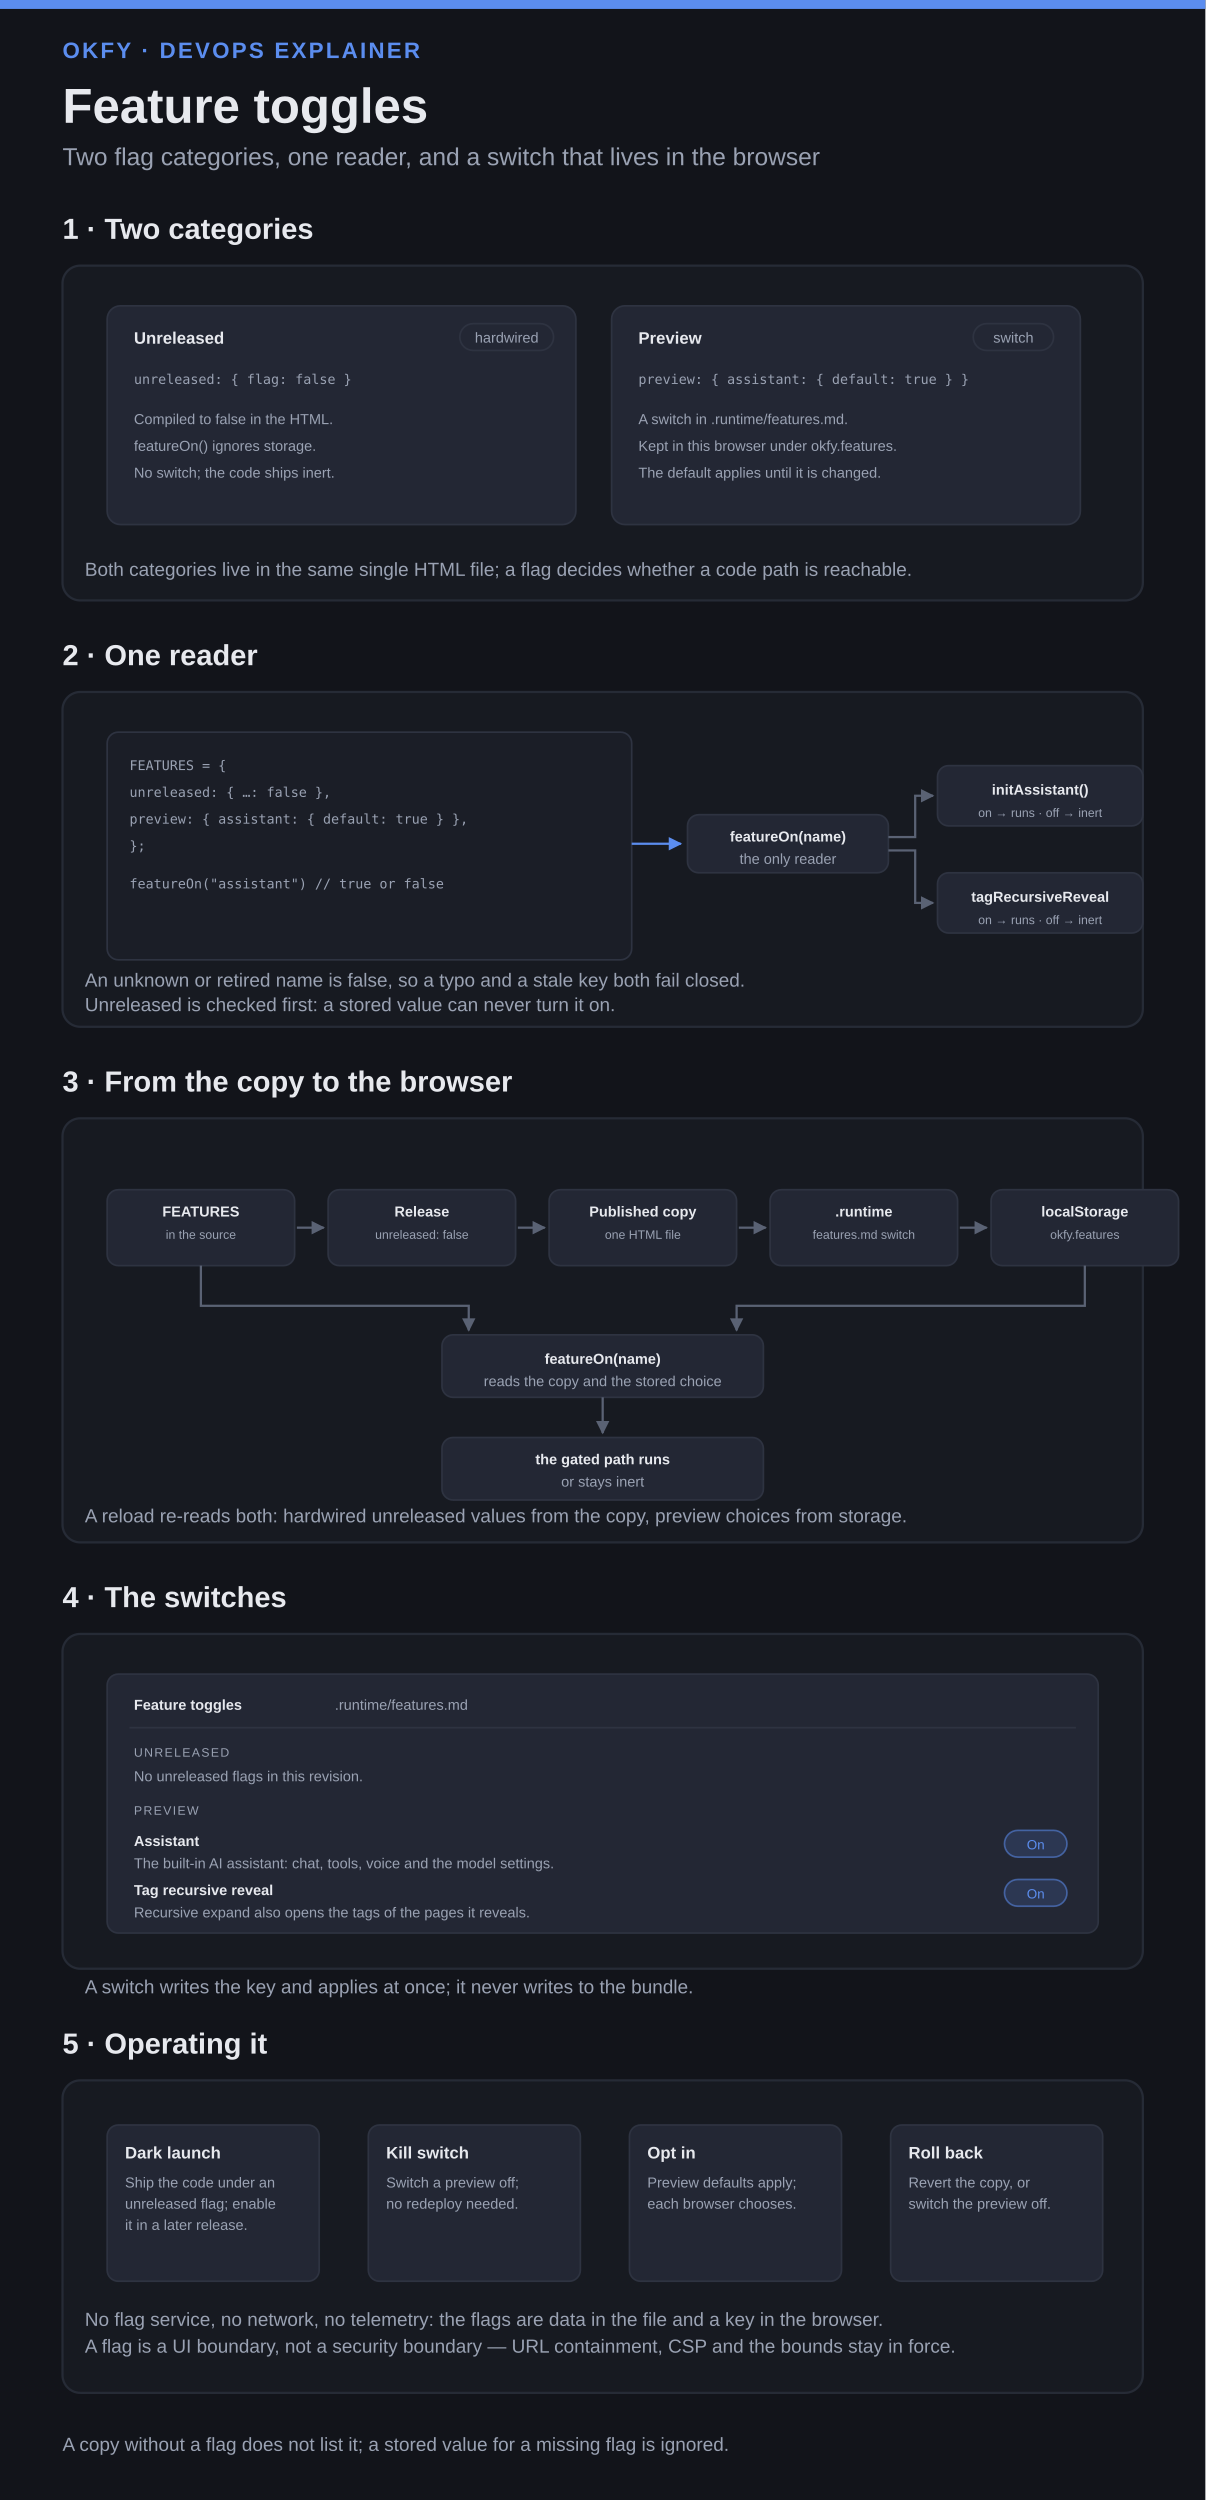
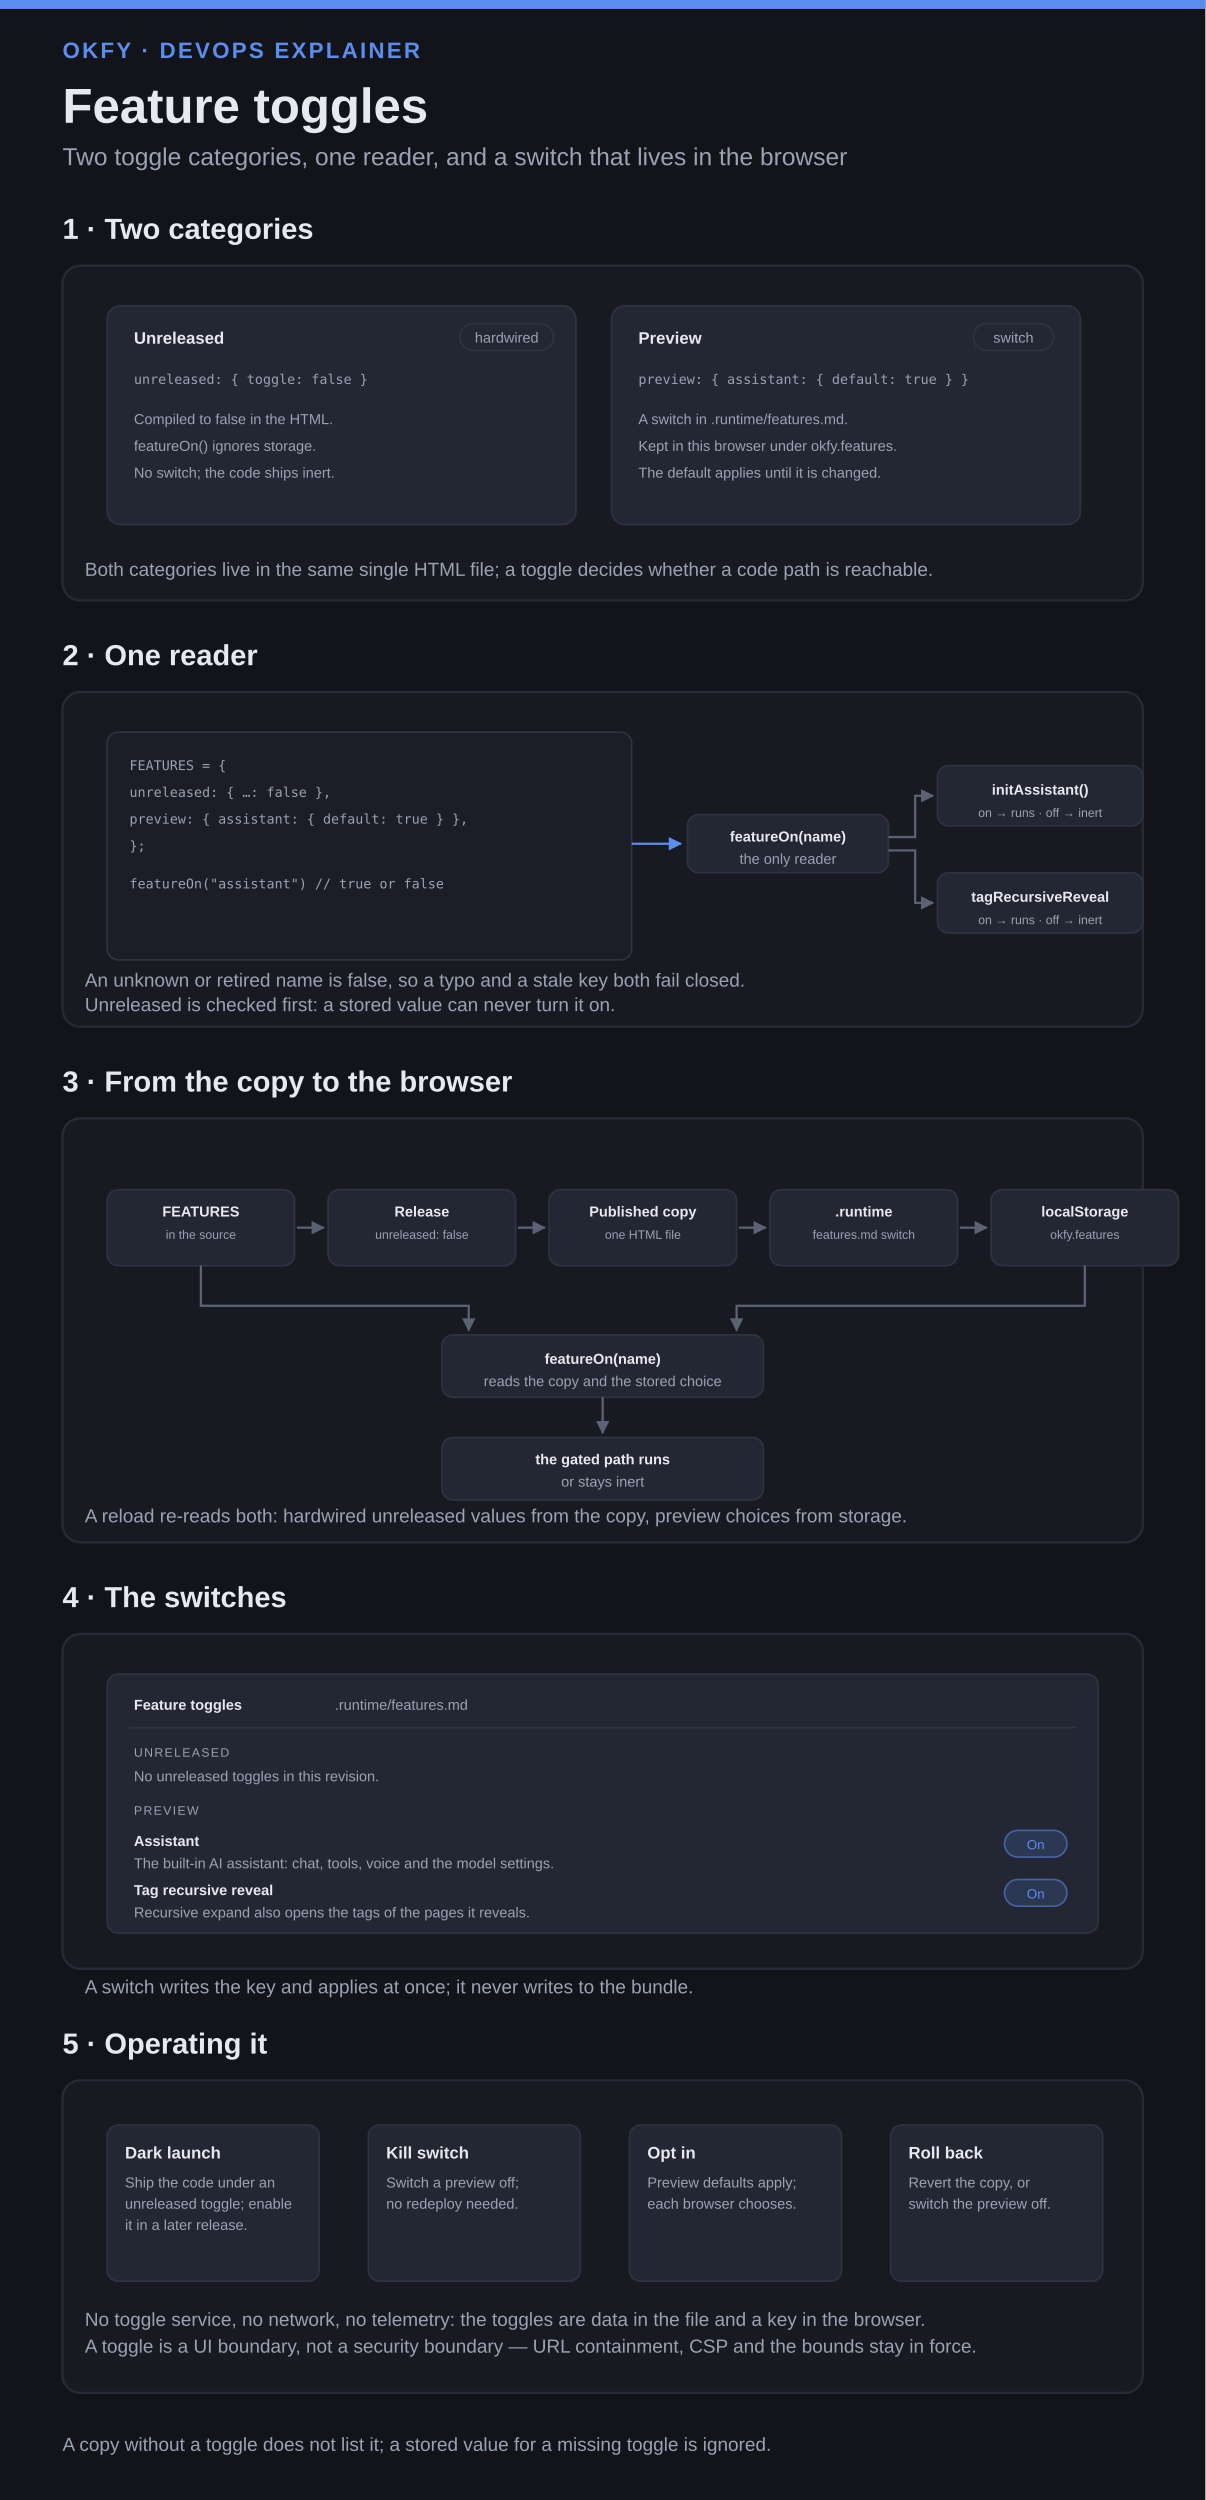
<svg xmlns="http://www.w3.org/2000/svg" width="1080" height="2240" viewBox="0 0 1080 2240" role="img" aria-labelledby="t d" lang="en" xml:lang="en">
  <defs>
    <style>
      /* The viewer's own palette, matching the sibling explainers. */
      text { font-family: -apple-system, BlinkMacSystemFont, 'Segoe UI', Arial, sans-serif; fill: #e7e9ee; }
      .eyebrow { font-size: 20px; font-weight: 700; letter-spacing: 2px; fill: #5b8def; }
      .title { font-size: 44px; font-weight: 700; fill: #e7e9ee; }
      .subtitle { font-size: 22px; fill: #9aa2b3; }
      .h { font-size: 26px; font-weight: 700; fill: #e7e9ee; }
      .lab { font-size: 15px; font-weight: 700; fill: #e7e9ee; }
      .note { font-size: 17px; fill: #9aa2b3; }
      .sx { font-size: 13px; fill: #9aa2b3; }
      .br { font-size: 13px; fill: #e7e9ee; }
      .bx { font-size: 13px; font-weight: 700; fill: #e7e9ee; }
      .bxs { font-size: 11px; fill: #9aa2b3; }
      .sec { font-size: 11px; letter-spacing: 1.2px; fill: #9aa2b3; }
      .mono { font-family: ui-monospace, SFMono-Regular, Menlo, monospace; font-size: 12px; fill: #9aa2b3; }
      .panel { fill: #171a21; stroke: #262b36; stroke-width: 2; }
      .card { fill: #232734; stroke: #2e3341; stroke-width: 1.5; }
      .code { fill: #1b1e27; stroke: #2e3341; stroke-width: 1.5; }
      .pill { fill: #5b8def; fill-opacity: .16; stroke: #5b8def; stroke-opacity: .55; stroke-width: 1.5; }
      .tagpill { fill: #232734; stroke: #2e3341; stroke-width: 1.5; }
      .pilltext { font-size: 12px; fill: #5b8def; }
      .edge { stroke: #5a6274; stroke-width: 2; fill: none; }
      .acc { stroke: #5b8def; stroke-width: 2; fill: none; }
    </style>
    <marker id="ar" viewBox="0 0 10 10" refX="9" refY="5" markerWidth="6" markerHeight="6" orient="auto">
      <path d="M 0 0 L 10 5 L 0 10 z" fill="#5a6274" />
    </marker>
    <marker id="ara" viewBox="0 0 10 10" refX="9" refY="5" markerWidth="6" markerHeight="6" orient="auto">
      <path d="M 0 0 L 10 5 L 0 10 z" fill="#5b8def" />
    </marker>
  </defs>
  <rect width="1080" height="2240" fill="#12141a" />
  <rect width="1080" height="8" fill="#5b8def" />
  <text x="56" y="52" class="eyebrow">OKFY · DEVOPS EXPLAINER</text>
  <text x="56" y="110" class="title">Feature toggles</text>
-   <text x="56" y="148" class="subtitle">Two flag categories, one reader, and a switch that lives in the browser</text>
+   <text x="56" y="148" class="subtitle">Two toggle categories, one reader, and a switch that lives in the browser</text>
  <text x="56" y="214" class="h">1 · Two categories</text>
  <rect x="56" y="238" width="968" height="300" rx="16" class="panel" />
  <rect x="96" y="274" width="420" height="196" rx="12" class="card" />
  <text x="120" y="308" class="lab">Unreleased</text>
  <rect x="412" y="290" width="84" height="24" rx="12" class="tagpill" />
  <text x="454" y="307" class="sx" text-anchor="middle">hardwired</text>
-   <text x="120" y="344" class="mono">unreleased: { flag: false }</text>
+   <text x="120" y="344" class="mono">unreleased: { toggle: false }</text>
  <text x="120" y="380" class="sx">Compiled to false in the HTML.</text>
  <text x="120" y="404" class="sx">featureOn() ignores storage.</text>
  <text x="120" y="428" class="sx">No switch; the code ships inert.</text>
  <rect x="548" y="274" width="420" height="196" rx="12" class="card" />
  <text x="572" y="308" class="lab">Preview</text>
  <rect x="872" y="290" width="72" height="24" rx="12" class="tagpill" />
  <text x="908" y="307" class="sx" text-anchor="middle">switch</text>
  <text x="572" y="344" class="mono">preview: { assistant: { default: true } }</text>
  <text x="572" y="380" class="sx">A switch in .runtime/features.md.</text>
  <text x="572" y="404" class="sx">Kept in this browser under okfy.features.</text>
  <text x="572" y="428" class="sx">The default applies until it is changed.</text>
-   <text x="76" y="516" class="note">Both categories live in the same single HTML file; a flag decides whether a code path is reachable.</text>
+   <text x="76" y="516" class="note">Both categories live in the same single HTML file; a toggle decides whether a code path is reachable.</text>
  <text x="56" y="596" class="h">2 · One reader</text>
  <rect x="56" y="620" width="968" height="300" rx="16" class="panel" />
  <rect x="96" y="656" width="470" height="204" rx="10" class="code" />
  <text x="116" y="690" class="mono">FEATURES = {</text>
  <text x="116" y="714" class="mono">  unreleased: { …: false },</text>
  <text x="116" y="738" class="mono">  preview:    { assistant: { default: true } },</text>
  <text x="116" y="762" class="mono">};</text>
  <text x="116" y="796" class="mono">featureOn("assistant")   // true or false</text>
  <line x1="566" y1="756" x2="610" y2="756" class="acc" marker-end="url(#ara)" />
  <rect x="616" y="730" width="180" height="52" rx="10" class="card" />
  <text x="706" y="754" class="br" text-anchor="middle" font-weight="600">featureOn(name)</text>
  <text x="706" y="774" class="sx" text-anchor="middle">the only reader</text>
  <polyline points="796,750 820,750 820,713 836,713" class="edge" marker-end="url(#ar)" />
  <polyline points="796,762 820,762 820,809 836,809" class="edge" marker-end="url(#ar)" />
  <rect x="840" y="686" width="184" height="54" rx="10" class="card" />
  <text x="932" y="712" class="br" text-anchor="middle" font-weight="600">initAssistant()</text>
  <text x="932" y="732" class="bxs" text-anchor="middle">on → runs · off → inert</text>
  <rect x="840" y="782" width="184" height="54" rx="10" class="card" />
  <text x="932" y="808" class="br" text-anchor="middle" font-weight="600">tagRecursiveReveal</text>
  <text x="932" y="828" class="bxs" text-anchor="middle">on → runs · off → inert</text>
  <text x="76" y="884" class="note">An unknown or retired name is false, so a typo and a stale key both fail closed.</text>
  <text x="76" y="906" class="note">Unreleased is checked first: a stored value can never turn it on.</text>
  <text x="56" y="978" class="h">3 · From the copy to the browser</text>
  <rect x="56" y="1002" width="968" height="380" rx="16" class="panel" />
  <rect x="96" y="1066" width="168" height="68" rx="10" class="card" />
  <text x="180" y="1090" class="bx" text-anchor="middle">FEATURES</text>
  <text x="180" y="1110" class="bxs" text-anchor="middle">in the source</text>
  <rect x="294" y="1066" width="168" height="68" rx="10" class="card" />
  <text x="378" y="1090" class="bx" text-anchor="middle">Release</text>
  <text x="378" y="1110" class="bxs" text-anchor="middle">unreleased: false</text>
  <rect x="492" y="1066" width="168" height="68" rx="10" class="card" />
  <text x="576" y="1090" class="bx" text-anchor="middle">Published copy</text>
  <text x="576" y="1110" class="bxs" text-anchor="middle">one HTML file</text>
  <rect x="690" y="1066" width="168" height="68" rx="10" class="card" />
  <text x="774" y="1090" class="bx" text-anchor="middle">.runtime</text>
  <text x="774" y="1110" class="bxs" text-anchor="middle">features.md switch</text>
  <rect x="888" y="1066" width="168" height="68" rx="10" class="card" />
  <text x="972" y="1090" class="bx" text-anchor="middle">localStorage</text>
  <text x="972" y="1110" class="bxs" text-anchor="middle">okfy.features</text>
  <line x1="266" y1="1100" x2="290" y2="1100" class="edge" marker-end="url(#ar)" />
  <line x1="464" y1="1100" x2="488" y2="1100" class="edge" marker-end="url(#ar)" />
  <line x1="662" y1="1100" x2="686" y2="1100" class="edge" marker-end="url(#ar)" />
  <line x1="860" y1="1100" x2="884" y2="1100" class="edge" marker-end="url(#ar)" />
  <polyline points="180,1134 180,1170 420,1170 420,1192" class="edge" marker-end="url(#ar)" />
  <polyline points="972,1134 972,1170 660,1170 660,1192" class="edge" marker-end="url(#ar)" />
  <rect x="396" y="1196" width="288" height="56" rx="10" class="card" />
  <text x="540" y="1222" class="br" text-anchor="middle" font-weight="600">featureOn(name)</text>
  <text x="540" y="1242" class="sx" text-anchor="middle">reads the copy and the stored choice</text>
  <line x1="540" y1="1252" x2="540" y2="1284" class="edge" marker-end="url(#ar)" />
  <rect x="396" y="1288" width="288" height="56" rx="10" class="card" />
  <text x="540" y="1312" class="br" text-anchor="middle" font-weight="600">the gated path runs</text>
  <text x="540" y="1332" class="sx" text-anchor="middle">or stays inert</text>
  <text x="76" y="1364" class="note">A reload re-reads both: hardwired unreleased values from the copy, preview choices from storage.</text>
  <text x="56" y="1440" class="h">4 · The switches</text>
  <rect x="56" y="1464" width="968" height="300" rx="16" class="panel" />
  <rect x="96" y="1500" width="888" height="232" rx="10" class="card" />
  <text x="120" y="1532" class="br" font-weight="700" font-size="14">Feature toggles</text>
  <text x="300" y="1532" class="sx">.runtime/features.md</text>
  <line x1="116" y1="1548" x2="964" y2="1548" stroke="#2e3341" stroke-width="1.5" />
  <text x="120" y="1574" class="sec">UNRELEASED</text>
-   <text x="120" y="1596" class="sx">No unreleased flags in this revision.</text>
+   <text x="120" y="1596" class="sx">No unreleased toggles in this revision.</text>
  <text x="120" y="1626" class="sec">PREVIEW</text>
  <text x="120" y="1654" class="br" font-weight="600">Assistant</text>
  <text x="120" y="1674" class="sx">The built-in AI assistant: chat, tools, voice and the model settings.</text>
  <rect x="900" y="1640" width="56" height="24" rx="12" class="pill" />
  <text x="928" y="1657" class="pilltext" text-anchor="middle">On</text>
  <text x="120" y="1698" class="br" font-weight="600">Tag recursive reveal</text>
  <text x="120" y="1718" class="sx">Recursive expand also opens the tags of the pages it reveals.</text>
  <rect x="900" y="1684" width="56" height="24" rx="12" class="pill" />
  <text x="928" y="1701" class="pilltext" text-anchor="middle">On</text>
  <text x="76" y="1786" class="note">A switch writes the key and applies at once; it never writes to the bundle.</text>
  <text x="56" y="1840" class="h">5 · Operating it</text>
  <rect x="56" y="1864" width="968" height="280" rx="16" class="panel" />
  <rect x="96" y="1904" width="190" height="140" rx="10" class="card" />
  <text x="112" y="1934" class="lab">Dark launch</text>
  <text x="112" y="1960" class="sx">Ship the code under an</text>
-   <text x="112" y="1979" class="sx">unreleased flag; enable</text>
+   <text x="112" y="1979" class="sx">unreleased toggle; enable</text>
  <text x="112" y="1998" class="sx">it in a later release.</text>
  <rect x="330" y="1904" width="190" height="140" rx="10" class="card" />
  <text x="346" y="1934" class="lab">Kill switch</text>
  <text x="346" y="1960" class="sx">Switch a preview off;</text>
  <text x="346" y="1979" class="sx">no redeploy needed.</text>
  <rect x="564" y="1904" width="190" height="140" rx="10" class="card" />
  <text x="580" y="1934" class="lab">Opt in</text>
  <text x="580" y="1960" class="sx">Preview defaults apply;</text>
  <text x="580" y="1979" class="sx">each browser chooses.</text>
  <rect x="798" y="1904" width="190" height="140" rx="10" class="card" />
  <text x="814" y="1934" class="lab">Roll back</text>
  <text x="814" y="1960" class="sx">Revert the copy, or</text>
  <text x="814" y="1979" class="sx">switch the preview off.</text>
-   <text x="76" y="2084" class="note">No flag service, no network, no telemetry: the flags are data in the file and a key in the browser.</text>
-   <text x="76" y="2108" class="note">A flag is a UI boundary, not a security boundary — URL containment, CSP and the bounds stay in force.</text>
-   <text x="56" y="2196" class="note">A copy without a flag does not list it; a stored value for a missing flag is ignored.</text>
+   <text x="76" y="2084" class="note">No toggle service, no network, no telemetry: the toggles are data in the file and a key in the browser.</text>
+   <text x="76" y="2108" class="note">A toggle is a UI boundary, not a security boundary — URL containment, CSP and the bounds stay in force.</text>
+   <text x="56" y="2196" class="note">A copy without a toggle does not list it; a stored value for a missing toggle is ignored.</text>
</svg>
